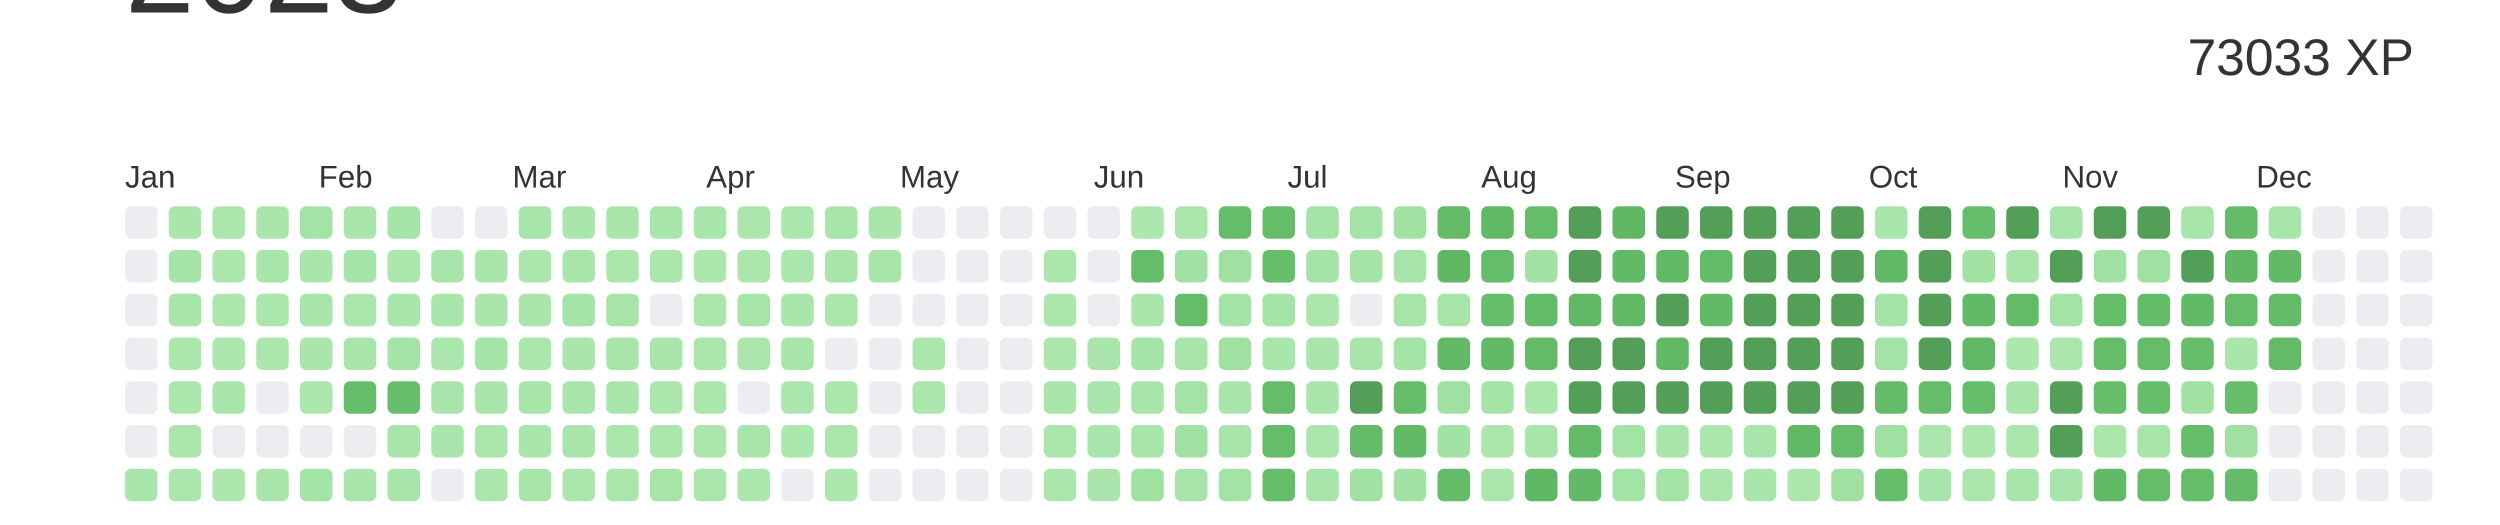
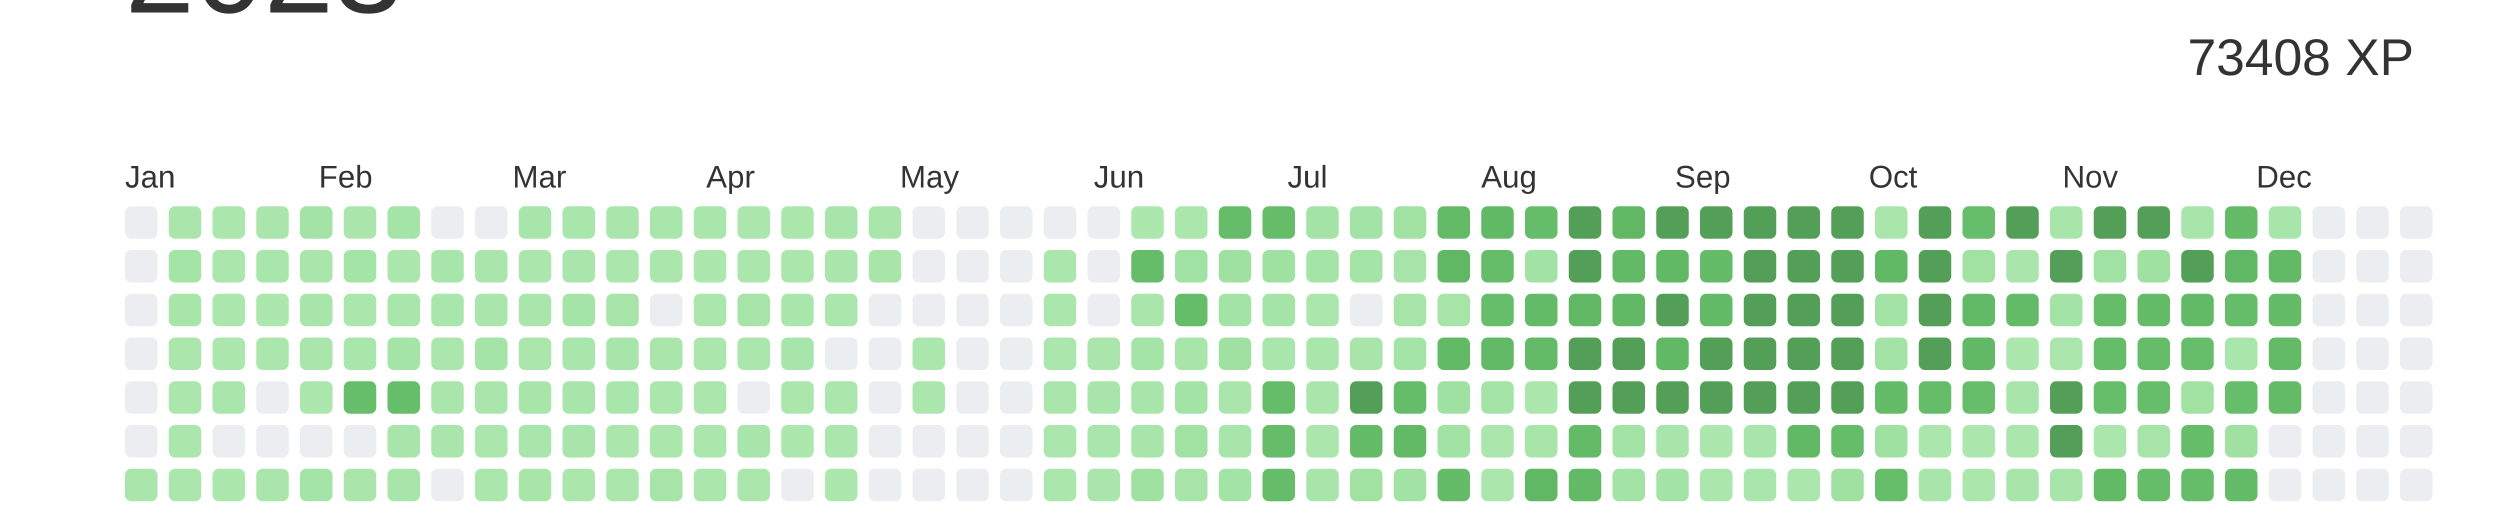
<svg xmlns="http://www.w3.org/2000/svg" baseProfile="full" height="42mm" version="1.1" viewBox="0,0,200,42" width="200mm">
  <defs />
  <rect fill="#ffffff" height="42" width="200" x="0" y="0" />
  <text alignment-baseline="hanging" fill="#333333" style="font-size:10.0px; font-family:Arial;" x="10" y="1">2023</text>
-   <text alignment-baseline="hanging" fill="#333333" style="font-size:4.125px; font-family:Arial;" x="175" y="6">73033 XP</text>
+   <text alignment-baseline="hanging" fill="#333333" style="font-size:4.125px; font-family:Arial;" x="175" y="6">73408 XP</text>
  <text fill="#333333" style="font-size:2.5px; font-family:Arial" x="10.0" y="15">Jan</text>
  <text fill="#333333" style="font-size:2.5px; font-family:Arial" x="25.5" y="15">Feb</text>
  <text fill="#333333" style="font-size:2.5px; font-family:Arial" x="41.0" y="15">Mar</text>
  <text fill="#333333" style="font-size:2.5px; font-family:Arial" x="56.5" y="15">Apr</text>
  <text fill="#333333" style="font-size:2.5px; font-family:Arial" x="72.0" y="15">May</text>
  <text fill="#333333" style="font-size:2.5px; font-family:Arial" x="87.5" y="15">Jun</text>
  <text fill="#333333" style="font-size:2.5px; font-family:Arial" x="103.0" y="15">Jul</text>
  <text fill="#333333" style="font-size:2.5px; font-family:Arial" x="118.5" y="15">Aug</text>
  <text fill="#333333" style="font-size:2.5px; font-family:Arial" x="134.0" y="15">Sep</text>
  <text fill="#333333" style="font-size:2.5px; font-family:Arial" x="149.5" y="15">Oct</text>
  <text fill="#333333" style="font-size:2.5px; font-family:Arial" x="165.0" y="15">Nov</text>
  <text fill="#333333" style="font-size:2.5px; font-family:Arial" x="180.5" y="15">Dec</text>
  <rect fill="#EBEDF0" height="2.6" rx="0.5" ry="0.5" width="2.6" x="10.0" y="16.5" />
  <rect fill="#EBEDF0" height="2.6" rx="0.5" ry="0.5" width="2.6" x="10.0" y="20.0" />
  <rect fill="#EBEDF0" height="2.6" rx="0.5" ry="0.5" width="2.6" x="10.0" y="23.5" />
  <rect fill="#EBEDF0" height="2.6" rx="0.5" ry="0.5" width="2.6" x="10.0" y="27.0" />
  <rect fill="#EBEDF0" height="2.6" rx="0.5" ry="0.5" width="2.6" x="10.0" y="30.5" />
  <rect fill="#EBEDF0" height="2.6" rx="0.5" ry="0.5" width="2.6" x="10.0" y="34.0" />
  <rect fill="#aae6ac" height="2.6" rx="0.5" ry="0.5" width="2.6" x="10.0" y="37.5" />
  <rect fill="#aae6ac" height="2.6" rx="0.5" ry="0.5" width="2.6" x="13.5" y="16.5" />
  <rect fill="#a5e4a7" height="2.6" rx="0.5" ry="0.5" width="2.6" x="13.5" y="20.0" />
  <rect fill="#a7e5a9" height="2.6" rx="0.5" ry="0.5" width="2.6" x="13.5" y="23.5" />
  <rect fill="#abe7ad" height="2.6" rx="0.5" ry="0.5" width="2.6" x="13.5" y="27.0" />
  <rect fill="#abe7ad" height="2.6" rx="0.5" ry="0.5" width="2.6" x="13.5" y="30.5" />
  <rect fill="#abe7ad" height="2.6" rx="0.5" ry="0.5" width="2.6" x="13.5" y="34.0" />
  <rect fill="#abe7ad" height="2.6" rx="0.5" ry="0.5" width="2.6" x="13.5" y="37.5" />
  <rect fill="#abe6ad" height="2.6" rx="0.5" ry="0.5" width="2.6" x="17.0" y="16.5" />
  <rect fill="#abe6ad" height="2.6" rx="0.5" ry="0.5" width="2.6" x="17.0" y="20.0" />
  <rect fill="#abe7ad" height="2.6" rx="0.5" ry="0.5" width="2.6" x="17.0" y="23.5" />
  <rect fill="#ace7ae" height="2.6" rx="0.5" ry="0.5" width="2.6" x="17.0" y="27.0" />
  <rect fill="#a9e6ab" height="2.6" rx="0.5" ry="0.5" width="2.6" x="17.0" y="30.5" />
  <rect fill="#EBEDF0" height="2.6" rx="0.5" ry="0.5" width="2.6" x="17.0" y="34.0" />
  <rect fill="#ace7ae" height="2.6" rx="0.5" ry="0.5" width="2.6" x="17.0" y="37.5" />
  <rect fill="#aae6ac" height="2.6" rx="0.5" ry="0.5" width="2.6" x="20.5" y="16.5" />
  <rect fill="#a9e6ab" height="2.6" rx="0.5" ry="0.5" width="2.6" x="20.5" y="20.0" />
  <rect fill="#ace7ae" height="2.6" rx="0.5" ry="0.5" width="2.6" x="20.5" y="23.5" />
  <rect fill="#abe7ad" height="2.6" rx="0.5" ry="0.5" width="2.6" x="20.5" y="27.0" />
  <rect fill="#EBEDF0" height="2.6" rx="0.5" ry="0.5" width="2.6" x="20.5" y="30.5" />
  <rect fill="#EBEDF0" height="2.6" rx="0.5" ry="0.5" width="2.6" x="20.5" y="34.0" />
  <rect fill="#aae6ac" height="2.6" rx="0.5" ry="0.5" width="2.6" x="20.5" y="37.5" />
  <rect fill="#a4e3a6" height="2.6" rx="0.5" ry="0.5" width="2.6" x="24.0" y="16.5" />
  <rect fill="#aae6ac" height="2.6" rx="0.5" ry="0.5" width="2.6" x="24.0" y="20.0" />
  <rect fill="#a8e5aa" height="2.6" rx="0.5" ry="0.5" width="2.6" x="24.0" y="23.5" />
  <rect fill="#aae6ac" height="2.6" rx="0.5" ry="0.5" width="2.6" x="24.0" y="27.0" />
  <rect fill="#abe6ad" height="2.6" rx="0.5" ry="0.5" width="2.6" x="24.0" y="30.5" />
  <rect fill="#EBEDF0" height="2.6" rx="0.5" ry="0.5" width="2.6" x="24.0" y="34.0" />
  <rect fill="#a4e4a7" height="2.6" rx="0.5" ry="0.5" width="2.6" x="24.0" y="37.5" />
  <rect fill="#aae6ac" height="2.6" rx="0.5" ry="0.5" width="2.6" x="27.5" y="16.5" />
  <rect fill="#a5e4a7" height="2.6" rx="0.5" ry="0.5" width="2.6" x="27.5" y="20.0" />
  <rect fill="#abe6ad" height="2.6" rx="0.5" ry="0.5" width="2.6" x="27.5" y="23.5" />
  <rect fill="#a9e6ab" height="2.6" rx="0.5" ry="0.5" width="2.6" x="27.5" y="27.0" />
  <rect fill="#66be6a" height="2.6" rx="0.5" ry="0.5" width="2.6" x="27.5" y="30.5" />
  <rect fill="#EBEDF0" height="2.6" rx="0.5" ry="0.5" width="2.6" x="27.5" y="34.0" />
  <rect fill="#aae6ac" height="2.6" rx="0.5" ry="0.5" width="2.6" x="27.5" y="37.5" />
  <rect fill="#a5e4a7" height="2.6" rx="0.5" ry="0.5" width="2.6" x="31.0" y="16.5" />
  <rect fill="#abe7ad" height="2.6" rx="0.5" ry="0.5" width="2.6" x="31.0" y="20.0" />
  <rect fill="#a9e6ab" height="2.6" rx="0.5" ry="0.5" width="2.6" x="31.0" y="23.5" />
  <rect fill="#a4e4a7" height="2.6" rx="0.5" ry="0.5" width="2.6" x="31.0" y="27.0" />
  <rect fill="#66be6a" height="2.6" rx="0.5" ry="0.5" width="2.6" x="31.0" y="30.5" />
  <rect fill="#a8e5aa" height="2.6" rx="0.5" ry="0.5" width="2.6" x="31.0" y="34.0" />
  <rect fill="#a7e5aa" height="2.6" rx="0.5" ry="0.5" width="2.6" x="31.0" y="37.5" />
  <rect fill="#EBEDF0" height="2.6" rx="0.5" ry="0.5" width="2.6" x="34.5" y="16.5" />
  <rect fill="#a8e5ab" height="2.6" rx="0.5" ry="0.5" width="2.6" x="34.5" y="20.0" />
  <rect fill="#a9e6ab" height="2.6" rx="0.5" ry="0.5" width="2.6" x="34.5" y="23.5" />
  <rect fill="#abe6ad" height="2.6" rx="0.5" ry="0.5" width="2.6" x="34.5" y="27.0" />
  <rect fill="#aae6ac" height="2.6" rx="0.5" ry="0.5" width="2.6" x="34.5" y="30.5" />
  <rect fill="#aae6ac" height="2.6" rx="0.5" ry="0.5" width="2.6" x="34.5" y="34.0" />
  <rect fill="#EBEDF0" height="2.6" rx="0.5" ry="0.5" width="2.6" x="34.5" y="37.5" />
  <rect fill="#EBEDF0" height="2.6" rx="0.5" ry="0.5" width="2.6" x="38.0" y="16.5" />
  <rect fill="#aae6ac" height="2.6" rx="0.5" ry="0.5" width="2.6" x="38.0" y="20.0" />
  <rect fill="#aae6ac" height="2.6" rx="0.5" ry="0.5" width="2.6" x="38.0" y="23.5" />
  <rect fill="#a5e4a7" height="2.6" rx="0.5" ry="0.5" width="2.6" x="38.0" y="27.0" />
  <rect fill="#aae6ac" height="2.6" rx="0.5" ry="0.5" width="2.6" x="38.0" y="30.5" />
  <rect fill="#abe7ad" height="2.6" rx="0.5" ry="0.5" width="2.6" x="38.0" y="34.0" />
  <rect fill="#abe6ad" height="2.6" rx="0.5" ry="0.5" width="2.6" x="38.0" y="37.5" />
  <rect fill="#a8e5aa" height="2.6" rx="0.5" ry="0.5" width="2.6" x="41.5" y="16.5" />
  <rect fill="#abe7ad" height="2.6" rx="0.5" ry="0.5" width="2.6" x="41.5" y="20.0" />
  <rect fill="#aae6ac" height="2.6" rx="0.5" ry="0.5" width="2.6" x="41.5" y="23.5" />
  <rect fill="#abe7ad" height="2.6" rx="0.5" ry="0.5" width="2.6" x="41.5" y="27.0" />
  <rect fill="#a7e5a9" height="2.6" rx="0.5" ry="0.5" width="2.6" x="41.5" y="30.5" />
  <rect fill="#a9e6ab" height="2.6" rx="0.5" ry="0.5" width="2.6" x="41.5" y="34.0" />
  <rect fill="#a7e5a9" height="2.6" rx="0.5" ry="0.5" width="2.6" x="41.5" y="37.5" />
  <rect fill="#a9e6ab" height="2.6" rx="0.5" ry="0.5" width="2.6" x="45.0" y="16.5" />
  <rect fill="#a9e6ab" height="2.6" rx="0.5" ry="0.5" width="2.6" x="45.0" y="20.0" />
  <rect fill="#a4e4a7" height="2.6" rx="0.5" ry="0.5" width="2.6" x="45.0" y="23.5" />
  <rect fill="#a9e6ab" height="2.6" rx="0.5" ry="0.5" width="2.6" x="45.0" y="27.0" />
  <rect fill="#a8e5aa" height="2.6" rx="0.5" ry="0.5" width="2.6" x="45.0" y="30.5" />
  <rect fill="#a8e5aa" height="2.6" rx="0.5" ry="0.5" width="2.6" x="45.0" y="34.0" />
  <rect fill="#abe7ad" height="2.6" rx="0.5" ry="0.5" width="2.6" x="45.0" y="37.5" />
  <rect fill="#aae6ac" height="2.6" rx="0.5" ry="0.5" width="2.6" x="48.5" y="16.5" />
  <rect fill="#abe7ad" height="2.6" rx="0.5" ry="0.5" width="2.6" x="48.5" y="20.0" />
  <rect fill="#a6e4a8" height="2.6" rx="0.5" ry="0.5" width="2.6" x="48.5" y="23.5" />
  <rect fill="#a8e5aa" height="2.6" rx="0.5" ry="0.5" width="2.6" x="48.5" y="27.0" />
  <rect fill="#a9e6ab" height="2.6" rx="0.5" ry="0.5" width="2.6" x="48.5" y="30.5" />
  <rect fill="#abe7ad" height="2.6" rx="0.5" ry="0.5" width="2.6" x="48.5" y="34.0" />
  <rect fill="#abe6ad" height="2.6" rx="0.5" ry="0.5" width="2.6" x="48.5" y="37.5" />
  <rect fill="#a9e6ab" height="2.6" rx="0.5" ry="0.5" width="2.6" x="52.0" y="16.5" />
  <rect fill="#abe6ad" height="2.6" rx="0.5" ry="0.5" width="2.6" x="52.0" y="20.0" />
  <rect fill="#EBEDF0" height="2.6" rx="0.5" ry="0.5" width="2.6" x="52.0" y="23.5" />
  <rect fill="#aae6ac" height="2.6" rx="0.5" ry="0.5" width="2.6" x="52.0" y="27.0" />
  <rect fill="#abe7ad" height="2.6" rx="0.5" ry="0.5" width="2.6" x="52.0" y="30.5" />
  <rect fill="#abe6ad" height="2.6" rx="0.5" ry="0.5" width="2.6" x="52.0" y="34.0" />
  <rect fill="#a6e4a8" height="2.6" rx="0.5" ry="0.5" width="2.6" x="52.0" y="37.5" />
  <rect fill="#a9e6ab" height="2.6" rx="0.5" ry="0.5" width="2.6" x="55.5" y="16.5" />
  <rect fill="#ace7ae" height="2.6" rx="0.5" ry="0.5" width="2.6" x="55.5" y="20.0" />
  <rect fill="#abe7ad" height="2.6" rx="0.5" ry="0.5" width="2.6" x="55.5" y="23.5" />
  <rect fill="#abe6ad" height="2.6" rx="0.5" ry="0.5" width="2.6" x="55.5" y="27.0" />
  <rect fill="#abe7ad" height="2.6" rx="0.5" ry="0.5" width="2.6" x="55.5" y="30.5" />
  <rect fill="#abe7ad" height="2.6" rx="0.5" ry="0.5" width="2.6" x="55.5" y="34.0" />
  <rect fill="#abe7ad" height="2.6" rx="0.5" ry="0.5" width="2.6" x="55.5" y="37.5" />
  <rect fill="#abe6ad" height="2.6" rx="0.5" ry="0.5" width="2.6" x="59.0" y="16.5" />
  <rect fill="#abe6ad" height="2.6" rx="0.5" ry="0.5" width="2.6" x="59.0" y="20.0" />
  <rect fill="#a6e4a8" height="2.6" rx="0.5" ry="0.5" width="2.6" x="59.0" y="23.5" />
  <rect fill="#abe7ad" height="2.6" rx="0.5" ry="0.5" width="2.6" x="59.0" y="27.0" />
  <rect fill="#EBEDF0" height="2.6" rx="0.5" ry="0.5" width="2.6" x="59.0" y="30.5" />
  <rect fill="#a8e5aa" height="2.6" rx="0.5" ry="0.5" width="2.6" x="59.0" y="34.0" />
  <rect fill="#abe7ad" height="2.6" rx="0.5" ry="0.5" width="2.6" x="59.0" y="37.5" />
  <rect fill="#abe7ad" height="2.6" rx="0.5" ry="0.5" width="2.6" x="62.5" y="16.5" />
  <rect fill="#abe7ad" height="2.6" rx="0.5" ry="0.5" width="2.6" x="62.5" y="20.0" />
  <rect fill="#a9e6ab" height="2.6" rx="0.5" ry="0.5" width="2.6" x="62.5" y="23.5" />
  <rect fill="#a8e5aa" height="2.6" rx="0.5" ry="0.5" width="2.6" x="62.5" y="27.0" />
  <rect fill="#abe6ad" height="2.6" rx="0.5" ry="0.5" width="2.6" x="62.5" y="30.5" />
  <rect fill="#ace7ae" height="2.6" rx="0.5" ry="0.5" width="2.6" x="62.5" y="34.0" />
  <rect fill="#EBEDF0" height="2.6" rx="0.5" ry="0.5" width="2.6" x="62.5" y="37.5" />
  <rect fill="#a8e5aa" height="2.6" rx="0.5" ry="0.5" width="2.6" x="66.0" y="16.5" />
  <rect fill="#aae6ac" height="2.6" rx="0.5" ry="0.5" width="2.6" x="66.0" y="20.0" />
  <rect fill="#abe7ad" height="2.6" rx="0.5" ry="0.5" width="2.6" x="66.0" y="23.5" />
  <rect fill="#EBEDF0" height="2.6" rx="0.5" ry="0.5" width="2.6" x="66.0" y="27.0" />
  <rect fill="#abe7ad" height="2.6" rx="0.5" ry="0.5" width="2.6" x="66.0" y="30.5" />
  <rect fill="#abe6ad" height="2.6" rx="0.5" ry="0.5" width="2.6" x="66.0" y="34.0" />
  <rect fill="#ace7ae" height="2.6" rx="0.5" ry="0.5" width="2.6" x="66.0" y="37.5" />
  <rect fill="#aae6ac" height="2.6" rx="0.5" ry="0.5" width="2.6" x="69.5" y="16.5" />
  <rect fill="#a7e5a9" height="2.6" rx="0.5" ry="0.5" width="2.6" x="69.5" y="20.0" />
  <rect fill="#EBEDF0" height="2.6" rx="0.5" ry="0.5" width="2.6" x="69.5" y="23.5" />
  <rect fill="#EBEDF0" height="2.6" rx="0.5" ry="0.5" width="2.6" x="69.5" y="27.0" />
  <rect fill="#EBEDF0" height="2.6" rx="0.5" ry="0.5" width="2.6" x="69.5" y="30.5" />
  <rect fill="#EBEDF0" height="2.6" rx="0.5" ry="0.5" width="2.6" x="69.5" y="34.0" />
  <rect fill="#EBEDF0" height="2.6" rx="0.5" ry="0.5" width="2.6" x="69.5" y="37.5" />
  <rect fill="#EBEDF0" height="2.6" rx="0.5" ry="0.5" width="2.6" x="73.0" y="16.5" />
  <rect fill="#EBEDF0" height="2.6" rx="0.5" ry="0.5" width="2.6" x="73.0" y="20.0" />
  <rect fill="#EBEDF0" height="2.6" rx="0.5" ry="0.5" width="2.6" x="73.0" y="23.5" />
  <rect fill="#abe7ad" height="2.6" rx="0.5" ry="0.5" width="2.6" x="73.0" y="27.0" />
  <rect fill="#abe7ad" height="2.6" rx="0.5" ry="0.5" width="2.6" x="73.0" y="30.5" />
  <rect fill="#EBEDF0" height="2.6" rx="0.5" ry="0.5" width="2.6" x="73.0" y="34.0" />
  <rect fill="#EBEDF0" height="2.6" rx="0.5" ry="0.5" width="2.6" x="73.0" y="37.5" />
  <rect fill="#EBEDF0" height="2.6" rx="0.5" ry="0.5" width="2.6" x="76.5" y="16.5" />
  <rect fill="#EBEDF0" height="2.6" rx="0.5" ry="0.5" width="2.6" x="76.5" y="20.0" />
  <rect fill="#EBEDF0" height="2.6" rx="0.5" ry="0.5" width="2.6" x="76.5" y="23.5" />
  <rect fill="#EBEDF0" height="2.6" rx="0.5" ry="0.5" width="2.6" x="76.5" y="27.0" />
  <rect fill="#EBEDF0" height="2.6" rx="0.5" ry="0.5" width="2.6" x="76.5" y="30.5" />
  <rect fill="#EBEDF0" height="2.6" rx="0.5" ry="0.5" width="2.6" x="76.5" y="34.0" />
  <rect fill="#EBEDF0" height="2.6" rx="0.5" ry="0.5" width="2.6" x="76.5" y="37.5" />
  <rect fill="#EBEDF0" height="2.6" rx="0.5" ry="0.5" width="2.6" x="80.0" y="16.5" />
  <rect fill="#EBEDF0" height="2.6" rx="0.5" ry="0.5" width="2.6" x="80.0" y="20.0" />
  <rect fill="#EBEDF0" height="2.6" rx="0.5" ry="0.5" width="2.6" x="80.0" y="23.5" />
  <rect fill="#EBEDF0" height="2.6" rx="0.5" ry="0.5" width="2.6" x="80.0" y="27.0" />
  <rect fill="#EBEDF0" height="2.6" rx="0.5" ry="0.5" width="2.6" x="80.0" y="30.5" />
  <rect fill="#EBEDF0" height="2.6" rx="0.5" ry="0.5" width="2.6" x="80.0" y="34.0" />
  <rect fill="#EBEDF0" height="2.6" rx="0.5" ry="0.5" width="2.6" x="80.0" y="37.5" />
  <rect fill="#EBEDF0" height="2.6" rx="0.5" ry="0.5" width="2.6" x="83.5" y="16.5" />
  <rect fill="#abe7ad" height="2.6" rx="0.5" ry="0.5" width="2.6" x="83.5" y="20.0" />
  <rect fill="#abe6ad" height="2.6" rx="0.5" ry="0.5" width="2.6" x="83.5" y="23.5" />
  <rect fill="#abe6ad" height="2.6" rx="0.5" ry="0.5" width="2.6" x="83.5" y="27.0" />
  <rect fill="#aae6ac" height="2.6" rx="0.5" ry="0.5" width="2.6" x="83.5" y="30.5" />
  <rect fill="#abe6ad" height="2.6" rx="0.5" ry="0.5" width="2.6" x="83.5" y="34.0" />
  <rect fill="#abe7ad" height="2.6" rx="0.5" ry="0.5" width="2.6" x="83.5" y="37.5" />
  <rect fill="#EBEDF0" height="2.6" rx="0.5" ry="0.5" width="2.6" x="87.0" y="16.5" />
  <rect fill="#EBEDF0" height="2.6" rx="0.5" ry="0.5" width="2.6" x="87.0" y="20.0" />
  <rect fill="#EBEDF0" height="2.6" rx="0.5" ry="0.5" width="2.6" x="87.0" y="23.5" />
  <rect fill="#aae6ac" height="2.6" rx="0.5" ry="0.5" width="2.6" x="87.0" y="27.0" />
  <rect fill="#a9e5ab" height="2.6" rx="0.5" ry="0.5" width="2.6" x="87.0" y="30.5" />
  <rect fill="#a9e6ab" height="2.6" rx="0.5" ry="0.5" width="2.6" x="87.0" y="34.0" />
  <rect fill="#aae6ac" height="2.6" rx="0.5" ry="0.5" width="2.6" x="87.0" y="37.5" />
  <rect fill="#ace7ae" height="2.6" rx="0.5" ry="0.5" width="2.6" x="90.5" y="16.5" />
  <rect fill="#65bd69" height="2.6" rx="0.5" ry="0.5" width="2.6" x="90.5" y="20.0" />
  <rect fill="#aae6ac" height="2.6" rx="0.5" ry="0.5" width="2.6" x="90.5" y="23.5" />
  <rect fill="#a4e4a7" height="2.6" rx="0.5" ry="0.5" width="2.6" x="90.5" y="27.0" />
  <rect fill="#a8e5aa" height="2.6" rx="0.5" ry="0.5" width="2.6" x="90.5" y="30.5" />
  <rect fill="#a8e5aa" height="2.6" rx="0.5" ry="0.5" width="2.6" x="90.5" y="34.0" />
  <rect fill="#9fe1a1" height="2.6" rx="0.5" ry="0.5" width="2.6" x="90.5" y="37.5" />
  <rect fill="#abe6ad" height="2.6" rx="0.5" ry="0.5" width="2.6" x="94.0" y="16.5" />
  <rect fill="#a0e2a3" height="2.6" rx="0.5" ry="0.5" width="2.6" x="94.0" y="20.0" />
  <rect fill="#65bd6a" height="2.6" rx="0.5" ry="0.5" width="2.6" x="94.0" y="23.5" />
  <rect fill="#a7e5a9" height="2.6" rx="0.5" ry="0.5" width="2.6" x="94.0" y="27.0" />
  <rect fill="#a3e3a5" height="2.6" rx="0.5" ry="0.5" width="2.6" x="94.0" y="30.5" />
  <rect fill="#a1e2a3" height="2.6" rx="0.5" ry="0.5" width="2.6" x="94.0" y="34.0" />
  <rect fill="#a6e4a9" height="2.6" rx="0.5" ry="0.5" width="2.6" x="94.0" y="37.5" />
  <rect fill="#65bc69" height="2.6" rx="0.5" ry="0.5" width="2.6" x="97.5" y="16.5" />
  <rect fill="#9fe1a1" height="2.6" rx="0.5" ry="0.5" width="2.6" x="97.5" y="20.0" />
  <rect fill="#a3e3a5" height="2.6" rx="0.5" ry="0.5" width="2.6" x="97.5" y="23.5" />
  <rect fill="#a0e1a2" height="2.6" rx="0.5" ry="0.5" width="2.6" x="97.5" y="27.0" />
  <rect fill="#aae6ac" height="2.6" rx="0.5" ry="0.5" width="2.6" x="97.5" y="30.5" />
  <rect fill="#a8e5aa" height="2.6" rx="0.5" ry="0.5" width="2.6" x="97.5" y="34.0" />
  <rect fill="#a3e3a5" height="2.6" rx="0.5" ry="0.5" width="2.6" x="97.5" y="37.5" />
  <rect fill="#65bd6a" height="2.6" rx="0.5" ry="0.5" width="2.6" x="101.0" y="16.5" />
-   <rect fill="#66be6b" height="2.6" rx="0.5" ry="0.5" width="2.6" x="101.0" y="20.0" />
+   <rect fill="#9fe1a1" height="2.6" rx="0.5" ry="0.5" width="2.6" x="101.0" y="20.0" />
  <rect fill="#a5e4a7" height="2.6" rx="0.5" ry="0.5" width="2.6" x="101.0" y="23.5" />
  <rect fill="#a9e6ab" height="2.6" rx="0.5" ry="0.5" width="2.6" x="101.0" y="27.0" />
  <rect fill="#65bd6a" height="2.6" rx="0.5" ry="0.5" width="2.6" x="101.0" y="30.5" />
  <rect fill="#65bc69" height="2.6" rx="0.5" ry="0.5" width="2.6" x="101.0" y="34.0" />
  <rect fill="#65bd6a" height="2.6" rx="0.5" ry="0.5" width="2.6" x="101.0" y="37.5" />
  <rect fill="#a4e3a6" height="2.6" rx="0.5" ry="0.5" width="2.6" x="104.5" y="16.5" />
  <rect fill="#a5e4a7" height="2.6" rx="0.5" ry="0.5" width="2.6" x="104.5" y="20.0" />
  <rect fill="#abe7ad" height="2.6" rx="0.5" ry="0.5" width="2.6" x="104.5" y="23.5" />
  <rect fill="#a9e6ab" height="2.6" rx="0.5" ry="0.5" width="2.6" x="104.5" y="27.0" />
  <rect fill="#aae6ac" height="2.6" rx="0.5" ry="0.5" width="2.6" x="104.5" y="30.5" />
  <rect fill="#abe7ad" height="2.6" rx="0.5" ry="0.5" width="2.6" x="104.5" y="34.0" />
  <rect fill="#a7e5aa" height="2.6" rx="0.5" ry="0.5" width="2.6" x="104.5" y="37.5" />
  <rect fill="#a4e3a6" height="2.6" rx="0.5" ry="0.5" width="2.6" x="108.0" y="16.5" />
  <rect fill="#a5e4a7" height="2.6" rx="0.5" ry="0.5" width="2.6" x="108.0" y="20.0" />
  <rect fill="#EBEDF0" height="2.6" rx="0.5" ry="0.5" width="2.6" x="108.0" y="23.5" />
  <rect fill="#a9e5ab" height="2.6" rx="0.5" ry="0.5" width="2.6" x="108.0" y="27.0" />
  <rect fill="#549F57" height="2.6" rx="0.5" ry="0.5" width="2.6" x="108.0" y="30.5" />
  <rect fill="#64bc69" height="2.6" rx="0.5" ry="0.5" width="2.6" x="108.0" y="34.0" />
  <rect fill="#a1e2a3" height="2.6" rx="0.5" ry="0.5" width="2.6" x="108.0" y="37.5" />
  <rect fill="#a1e2a3" height="2.6" rx="0.5" ry="0.5" width="2.6" x="111.5" y="16.5" />
  <rect fill="#a6e4a9" height="2.6" rx="0.5" ry="0.5" width="2.6" x="111.5" y="20.0" />
  <rect fill="#a6e4a8" height="2.6" rx="0.5" ry="0.5" width="2.6" x="111.5" y="23.5" />
  <rect fill="#a4e4a7" height="2.6" rx="0.5" ry="0.5" width="2.6" x="111.5" y="27.0" />
  <rect fill="#65bd6a" height="2.6" rx="0.5" ry="0.5" width="2.6" x="111.5" y="30.5" />
  <rect fill="#62ba67" height="2.6" rx="0.5" ry="0.5" width="2.6" x="111.5" y="34.0" />
  <rect fill="#a2e3a5" height="2.6" rx="0.5" ry="0.5" width="2.6" x="111.5" y="37.5" />
  <rect fill="#63bb68" height="2.6" rx="0.5" ry="0.5" width="2.6" x="115.0" y="16.5" />
  <rect fill="#60b865" height="2.6" rx="0.5" ry="0.5" width="2.6" x="115.0" y="20.0" />
  <rect fill="#a6e4a8" height="2.6" rx="0.5" ry="0.5" width="2.6" x="115.0" y="23.5" />
  <rect fill="#62ba67" height="2.6" rx="0.5" ry="0.5" width="2.6" x="115.0" y="27.0" />
  <rect fill="#9fe1a2" height="2.6" rx="0.5" ry="0.5" width="2.6" x="115.0" y="30.5" />
  <rect fill="#a2e2a4" height="2.6" rx="0.5" ry="0.5" width="2.6" x="115.0" y="34.0" />
  <rect fill="#64bc69" height="2.6" rx="0.5" ry="0.5" width="2.6" x="115.0" y="37.5" />
  <rect fill="#61b966" height="2.6" rx="0.5" ry="0.5" width="2.6" x="118.5" y="16.5" />
  <rect fill="#65bd6a" height="2.6" rx="0.5" ry="0.5" width="2.6" x="118.5" y="20.0" />
  <rect fill="#66bd6a" height="2.6" rx="0.5" ry="0.5" width="2.6" x="118.5" y="23.5" />
  <rect fill="#62ba67" height="2.6" rx="0.5" ry="0.5" width="2.6" x="118.5" y="27.0" />
  <rect fill="#a5e4a7" height="2.6" rx="0.5" ry="0.5" width="2.6" x="118.5" y="30.5" />
  <rect fill="#abe6ad" height="2.6" rx="0.5" ry="0.5" width="2.6" x="118.5" y="34.0" />
  <rect fill="#abe7ad" height="2.6" rx="0.5" ry="0.5" width="2.6" x="118.5" y="37.5" />
  <rect fill="#65bd6a" height="2.6" rx="0.5" ry="0.5" width="2.6" x="122.0" y="16.5" />
  <rect fill="#a2e3a5" height="2.6" rx="0.5" ry="0.5" width="2.6" x="122.0" y="20.0" />
  <rect fill="#63bb68" height="2.6" rx="0.5" ry="0.5" width="2.6" x="122.0" y="23.5" />
  <rect fill="#63bb68" height="2.6" rx="0.5" ry="0.5" width="2.6" x="122.0" y="27.0" />
  <rect fill="#abe7ad" height="2.6" rx="0.5" ry="0.5" width="2.6" x="122.0" y="30.5" />
  <rect fill="#a7e5a9" height="2.6" rx="0.5" ry="0.5" width="2.6" x="122.0" y="34.0" />
  <rect fill="#60b764" height="2.6" rx="0.5" ry="0.5" width="2.6" x="122.0" y="37.5" />
  <rect fill="#549F57" height="2.6" rx="0.5" ry="0.5" width="2.6" x="125.5" y="16.5" />
  <rect fill="#549F57" height="2.6" rx="0.5" ry="0.5" width="2.6" x="125.5" y="20.0" />
  <rect fill="#61b966" height="2.6" rx="0.5" ry="0.5" width="2.6" x="125.5" y="23.5" />
  <rect fill="#549F57" height="2.6" rx="0.5" ry="0.5" width="2.6" x="125.5" y="27.0" />
  <rect fill="#549F57" height="2.6" rx="0.5" ry="0.5" width="2.6" x="125.5" y="30.5" />
  <rect fill="#63bb68" height="2.6" rx="0.5" ry="0.5" width="2.6" x="125.5" y="34.0" />
  <rect fill="#62ba67" height="2.6" rx="0.5" ry="0.5" width="2.6" x="125.5" y="37.5" />
  <rect fill="#60b865" height="2.6" rx="0.5" ry="0.5" width="2.6" x="129.0" y="16.5" />
  <rect fill="#62ba67" height="2.6" rx="0.5" ry="0.5" width="2.6" x="129.0" y="20.0" />
  <rect fill="#61b966" height="2.6" rx="0.5" ry="0.5" width="2.6" x="129.0" y="23.5" />
  <rect fill="#549F57" height="2.6" rx="0.5" ry="0.5" width="2.6" x="129.0" y="27.0" />
  <rect fill="#549F57" height="2.6" rx="0.5" ry="0.5" width="2.6" x="129.0" y="30.5" />
  <rect fill="#a3e3a5" height="2.6" rx="0.5" ry="0.5" width="2.6" x="129.0" y="34.0" />
  <rect fill="#a4e3a6" height="2.6" rx="0.5" ry="0.5" width="2.6" x="129.0" y="37.5" />
  <rect fill="#549F57" height="2.6" rx="0.5" ry="0.5" width="2.6" x="132.5" y="16.5" />
  <rect fill="#61b966" height="2.6" rx="0.5" ry="0.5" width="2.6" x="132.5" y="20.0" />
  <rect fill="#549F57" height="2.6" rx="0.5" ry="0.5" width="2.6" x="132.5" y="23.5" />
  <rect fill="#61b966" height="2.6" rx="0.5" ry="0.5" width="2.6" x="132.5" y="27.0" />
  <rect fill="#549F57" height="2.6" rx="0.5" ry="0.5" width="2.6" x="132.5" y="30.5" />
  <rect fill="#a8e5aa" height="2.6" rx="0.5" ry="0.5" width="2.6" x="132.5" y="34.0" />
  <rect fill="#a4e3a6" height="2.6" rx="0.5" ry="0.5" width="2.6" x="132.5" y="37.5" />
  <rect fill="#549F57" height="2.6" rx="0.5" ry="0.5" width="2.6" x="136.0" y="16.5" />
  <rect fill="#64bc69" height="2.6" rx="0.5" ry="0.5" width="2.6" x="136.0" y="20.0" />
  <rect fill="#62ba67" height="2.6" rx="0.5" ry="0.5" width="2.6" x="136.0" y="23.5" />
  <rect fill="#549F57" height="2.6" rx="0.5" ry="0.5" width="2.6" x="136.0" y="27.0" />
  <rect fill="#549F57" height="2.6" rx="0.5" ry="0.5" width="2.6" x="136.0" y="30.5" />
  <rect fill="#ace7ae" height="2.6" rx="0.5" ry="0.5" width="2.6" x="136.0" y="34.0" />
  <rect fill="#abe6ad" height="2.6" rx="0.5" ry="0.5" width="2.6" x="136.0" y="37.5" />
  <rect fill="#549F57" height="2.6" rx="0.5" ry="0.5" width="2.6" x="139.5" y="16.5" />
  <rect fill="#549F57" height="2.6" rx="0.5" ry="0.5" width="2.6" x="139.5" y="20.0" />
  <rect fill="#549F57" height="2.6" rx="0.5" ry="0.5" width="2.6" x="139.5" y="23.5" />
  <rect fill="#549F57" height="2.6" rx="0.5" ry="0.5" width="2.6" x="139.5" y="27.0" />
  <rect fill="#549F57" height="2.6" rx="0.5" ry="0.5" width="2.6" x="139.5" y="30.5" />
  <rect fill="#a8e5ab" height="2.6" rx="0.5" ry="0.5" width="2.6" x="139.5" y="34.0" />
  <rect fill="#a9e6ab" height="2.6" rx="0.5" ry="0.5" width="2.6" x="139.5" y="37.5" />
  <rect fill="#549F57" height="2.6" rx="0.5" ry="0.5" width="2.6" x="143.0" y="16.5" />
  <rect fill="#549F57" height="2.6" rx="0.5" ry="0.5" width="2.6" x="143.0" y="20.0" />
  <rect fill="#549F57" height="2.6" rx="0.5" ry="0.5" width="2.6" x="143.0" y="23.5" />
  <rect fill="#549F57" height="2.6" rx="0.5" ry="0.5" width="2.6" x="143.0" y="27.0" />
  <rect fill="#549F57" height="2.6" rx="0.5" ry="0.5" width="2.6" x="143.0" y="30.5" />
  <rect fill="#61b966" height="2.6" rx="0.5" ry="0.5" width="2.6" x="143.0" y="34.0" />
  <rect fill="#abe7ad" height="2.6" rx="0.5" ry="0.5" width="2.6" x="143.0" y="37.5" />
  <rect fill="#549F57" height="2.6" rx="0.5" ry="0.5" width="2.6" x="146.5" y="16.5" />
  <rect fill="#549F57" height="2.6" rx="0.5" ry="0.5" width="2.6" x="146.5" y="20.0" />
  <rect fill="#549F57" height="2.6" rx="0.5" ry="0.5" width="2.6" x="146.5" y="23.5" />
  <rect fill="#549F57" height="2.6" rx="0.5" ry="0.5" width="2.6" x="146.5" y="27.0" />
  <rect fill="#549F57" height="2.6" rx="0.5" ry="0.5" width="2.6" x="146.5" y="30.5" />
  <rect fill="#65bd6a" height="2.6" rx="0.5" ry="0.5" width="2.6" x="146.5" y="34.0" />
  <rect fill="#a0e1a2" height="2.6" rx="0.5" ry="0.5" width="2.6" x="146.5" y="37.5" />
  <rect fill="#a9e6ab" height="2.6" rx="0.5" ry="0.5" width="2.6" x="150.0" y="16.5" />
  <rect fill="#61b966" height="2.6" rx="0.5" ry="0.5" width="2.6" x="150.0" y="20.0" />
  <rect fill="#a4e3a6" height="2.6" rx="0.5" ry="0.5" width="2.6" x="150.0" y="23.5" />
  <rect fill="#a3e3a6" height="2.6" rx="0.5" ry="0.5" width="2.6" x="150.0" y="27.0" />
  <rect fill="#64bc69" height="2.6" rx="0.5" ry="0.5" width="2.6" x="150.0" y="30.5" />
  <rect fill="#9fe1a1" height="2.6" rx="0.5" ry="0.5" width="2.6" x="150.0" y="34.0" />
  <rect fill="#66bd6a" height="2.6" rx="0.5" ry="0.5" width="2.6" x="150.0" y="37.5" />
  <rect fill="#549F57" height="2.6" rx="0.5" ry="0.5" width="2.6" x="153.5" y="16.5" />
  <rect fill="#549F57" height="2.6" rx="0.5" ry="0.5" width="2.6" x="153.5" y="20.0" />
  <rect fill="#549F57" height="2.6" rx="0.5" ry="0.5" width="2.6" x="153.5" y="23.5" />
  <rect fill="#549F57" height="2.6" rx="0.5" ry="0.5" width="2.6" x="153.5" y="27.0" />
  <rect fill="#65bc69" height="2.6" rx="0.5" ry="0.5" width="2.6" x="153.5" y="30.5" />
  <rect fill="#abe7ad" height="2.6" rx="0.5" ry="0.5" width="2.6" x="153.5" y="34.0" />
  <rect fill="#a8e5aa" height="2.6" rx="0.5" ry="0.5" width="2.6" x="153.5" y="37.5" />
  <rect fill="#66be6a" height="2.6" rx="0.5" ry="0.5" width="2.6" x="157.0" y="16.5" />
  <rect fill="#a1e2a3" height="2.6" rx="0.5" ry="0.5" width="2.6" x="157.0" y="20.0" />
  <rect fill="#62ba67" height="2.6" rx="0.5" ry="0.5" width="2.6" x="157.0" y="23.5" />
  <rect fill="#61b966" height="2.6" rx="0.5" ry="0.5" width="2.6" x="157.0" y="27.0" />
  <rect fill="#66be6a" height="2.6" rx="0.5" ry="0.5" width="2.6" x="157.0" y="30.5" />
  <rect fill="#ace7ae" height="2.6" rx="0.5" ry="0.5" width="2.6" x="157.0" y="34.0" />
  <rect fill="#abe7ad" height="2.6" rx="0.5" ry="0.5" width="2.6" x="157.0" y="37.5" />
  <rect fill="#549F57" height="2.6" rx="0.5" ry="0.5" width="2.6" x="160.5" y="16.5" />
  <rect fill="#aae6ac" height="2.6" rx="0.5" ry="0.5" width="2.6" x="160.5" y="20.0" />
  <rect fill="#63bb68" height="2.6" rx="0.5" ry="0.5" width="2.6" x="160.5" y="23.5" />
  <rect fill="#ace7ae" height="2.6" rx="0.5" ry="0.5" width="2.6" x="160.5" y="27.0" />
  <rect fill="#a8e5aa" height="2.6" rx="0.5" ry="0.5" width="2.6" x="160.5" y="30.5" />
  <rect fill="#abe7ad" height="2.6" rx="0.5" ry="0.5" width="2.6" x="160.5" y="34.0" />
  <rect fill="#a7e5aa" height="2.6" rx="0.5" ry="0.5" width="2.6" x="160.5" y="37.5" />
  <rect fill="#a8e5aa" height="2.6" rx="0.5" ry="0.5" width="2.6" x="164.0" y="16.5" />
  <rect fill="#549F57" height="2.6" rx="0.5" ry="0.5" width="2.6" x="164.0" y="20.0" />
  <rect fill="#a4e3a6" height="2.6" rx="0.5" ry="0.5" width="2.6" x="164.0" y="23.5" />
  <rect fill="#abe7ad" height="2.6" rx="0.5" ry="0.5" width="2.6" x="164.0" y="27.0" />
  <rect fill="#549F57" height="2.6" rx="0.5" ry="0.5" width="2.6" x="164.0" y="30.5" />
  <rect fill="#549F57" height="2.6" rx="0.5" ry="0.5" width="2.6" x="164.0" y="34.0" />
  <rect fill="#a8e5aa" height="2.6" rx="0.5" ry="0.5" width="2.6" x="164.0" y="37.5" />
  <rect fill="#549F57" height="2.6" rx="0.5" ry="0.5" width="2.6" x="167.5" y="16.5" />
  <rect fill="#a0e2a3" height="2.6" rx="0.5" ry="0.5" width="2.6" x="167.5" y="20.0" />
  <rect fill="#65bd6a" height="2.6" rx="0.5" ry="0.5" width="2.6" x="167.5" y="23.5" />
  <rect fill="#65bd6a" height="2.6" rx="0.5" ry="0.5" width="2.6" x="167.5" y="27.0" />
  <rect fill="#66bd6a" height="2.6" rx="0.5" ry="0.5" width="2.6" x="167.5" y="30.5" />
  <rect fill="#abe7ad" height="2.6" rx="0.5" ry="0.5" width="2.6" x="167.5" y="34.0" />
  <rect fill="#62ba67" height="2.6" rx="0.5" ry="0.5" width="2.6" x="167.5" y="37.5" />
  <rect fill="#549F57" height="2.6" rx="0.5" ry="0.5" width="2.6" x="171.0" y="16.5" />
  <rect fill="#9fe1a1" height="2.6" rx="0.5" ry="0.5" width="2.6" x="171.0" y="20.0" />
  <rect fill="#64bb68" height="2.6" rx="0.5" ry="0.5" width="2.6" x="171.0" y="23.5" />
  <rect fill="#65bd6a" height="2.6" rx="0.5" ry="0.5" width="2.6" x="171.0" y="27.0" />
  <rect fill="#66be6b" height="2.6" rx="0.5" ry="0.5" width="2.6" x="171.0" y="30.5" />
  <rect fill="#a6e4a8" height="2.6" rx="0.5" ry="0.5" width="2.6" x="171.0" y="34.0" />
  <rect fill="#65bd6a" height="2.6" rx="0.5" ry="0.5" width="2.6" x="171.0" y="37.5" />
  <rect fill="#a8e5ab" height="2.6" rx="0.5" ry="0.5" width="2.6" x="174.5" y="16.5" />
  <rect fill="#549F57" height="2.6" rx="0.5" ry="0.5" width="2.6" x="174.5" y="20.0" />
  <rect fill="#62ba67" height="2.6" rx="0.5" ry="0.5" width="2.6" x="174.5" y="23.5" />
  <rect fill="#66be6b" height="2.6" rx="0.5" ry="0.5" width="2.6" x="174.5" y="27.0" />
  <rect fill="#a1e2a3" height="2.6" rx="0.5" ry="0.5" width="2.6" x="174.5" y="30.5" />
  <rect fill="#65bd6a" height="2.6" rx="0.5" ry="0.5" width="2.6" x="174.5" y="34.0" />
  <rect fill="#65bd6a" height="2.6" rx="0.5" ry="0.5" width="2.6" x="174.5" y="37.5" />
  <rect fill="#64bc69" height="2.6" rx="0.5" ry="0.5" width="2.6" x="178.0" y="16.5" />
  <rect fill="#60b764" height="2.6" rx="0.5" ry="0.5" width="2.6" x="178.0" y="20.0" />
  <rect fill="#65bd6a" height="2.6" rx="0.5" ry="0.5" width="2.6" x="178.0" y="23.5" />
  <rect fill="#a9e6ab" height="2.6" rx="0.5" ry="0.5" width="2.6" x="178.0" y="27.0" />
  <rect fill="#66be6b" height="2.6" rx="0.5" ry="0.5" width="2.6" x="178.0" y="30.5" />
  <rect fill="#a0e1a2" height="2.6" rx="0.5" ry="0.5" width="2.6" x="178.0" y="34.0" />
  <rect fill="#64bc69" height="2.6" rx="0.5" ry="0.5" width="2.6" x="178.0" y="37.5" />
  <rect fill="#a8e5aa" height="2.6" rx="0.5" ry="0.5" width="2.6" x="181.5" y="16.5" />
  <rect fill="#62b966" height="2.6" rx="0.5" ry="0.5" width="2.6" x="181.5" y="20.0" />
  <rect fill="#64bc68" height="2.6" rx="0.5" ry="0.5" width="2.6" x="181.5" y="23.5" />
  <rect fill="#63bb68" height="2.6" rx="0.5" ry="0.5" width="2.6" x="181.5" y="27.0" />
-   <rect fill="#EBEDF0" height="2.6" rx="0.5" ry="0.5" width="2.6" x="181.5" y="30.5" />
+   <rect fill="#63bb68" height="2.6" rx="0.5" ry="0.5" width="2.6" x="181.5" y="30.5" />
  <rect fill="#EBEDF0" height="2.6" rx="0.5" ry="0.5" width="2.6" x="181.5" y="34.0" />
  <rect fill="#EBEDF0" height="2.6" rx="0.5" ry="0.5" width="2.6" x="181.5" y="37.5" />
  <rect fill="#EBEDF0" height="2.6" rx="0.5" ry="0.5" width="2.6" x="185.0" y="16.5" />
  <rect fill="#EBEDF0" height="2.6" rx="0.5" ry="0.5" width="2.6" x="185.0" y="20.0" />
  <rect fill="#EBEDF0" height="2.6" rx="0.5" ry="0.5" width="2.6" x="185.0" y="23.5" />
  <rect fill="#EBEDF0" height="2.6" rx="0.5" ry="0.5" width="2.6" x="185.0" y="27.0" />
  <rect fill="#EBEDF0" height="2.6" rx="0.5" ry="0.5" width="2.6" x="185.0" y="30.5" />
  <rect fill="#EBEDF0" height="2.6" rx="0.5" ry="0.5" width="2.6" x="185.0" y="34.0" />
  <rect fill="#EBEDF0" height="2.6" rx="0.5" ry="0.5" width="2.6" x="185.0" y="37.5" />
  <rect fill="#EBEDF0" height="2.6" rx="0.5" ry="0.5" width="2.6" x="188.5" y="16.5" />
  <rect fill="#EBEDF0" height="2.6" rx="0.5" ry="0.5" width="2.6" x="188.5" y="20.0" />
  <rect fill="#EBEDF0" height="2.6" rx="0.5" ry="0.5" width="2.6" x="188.5" y="23.5" />
  <rect fill="#EBEDF0" height="2.6" rx="0.5" ry="0.5" width="2.6" x="188.5" y="27.0" />
  <rect fill="#EBEDF0" height="2.6" rx="0.5" ry="0.5" width="2.6" x="188.5" y="30.5" />
  <rect fill="#EBEDF0" height="2.6" rx="0.5" ry="0.5" width="2.6" x="188.5" y="34.0" />
  <rect fill="#EBEDF0" height="2.6" rx="0.5" ry="0.5" width="2.6" x="188.5" y="37.5" />
  <rect fill="#EBEDF0" height="2.6" rx="0.5" ry="0.5" width="2.6" x="192.0" y="16.5" />
  <rect fill="#EBEDF0" height="2.6" rx="0.5" ry="0.5" width="2.6" x="192.0" y="20.0" />
  <rect fill="#EBEDF0" height="2.6" rx="0.5" ry="0.5" width="2.6" x="192.0" y="23.5" />
  <rect fill="#EBEDF0" height="2.6" rx="0.5" ry="0.5" width="2.6" x="192.0" y="27.0" />
  <rect fill="#EBEDF0" height="2.6" rx="0.5" ry="0.5" width="2.6" x="192.0" y="30.5" />
  <rect fill="#EBEDF0" height="2.6" rx="0.5" ry="0.5" width="2.6" x="192.0" y="34.0" />
  <rect fill="#EBEDF0" height="2.6" rx="0.5" ry="0.5" width="2.6" x="192.0" y="37.5" />
</svg>
